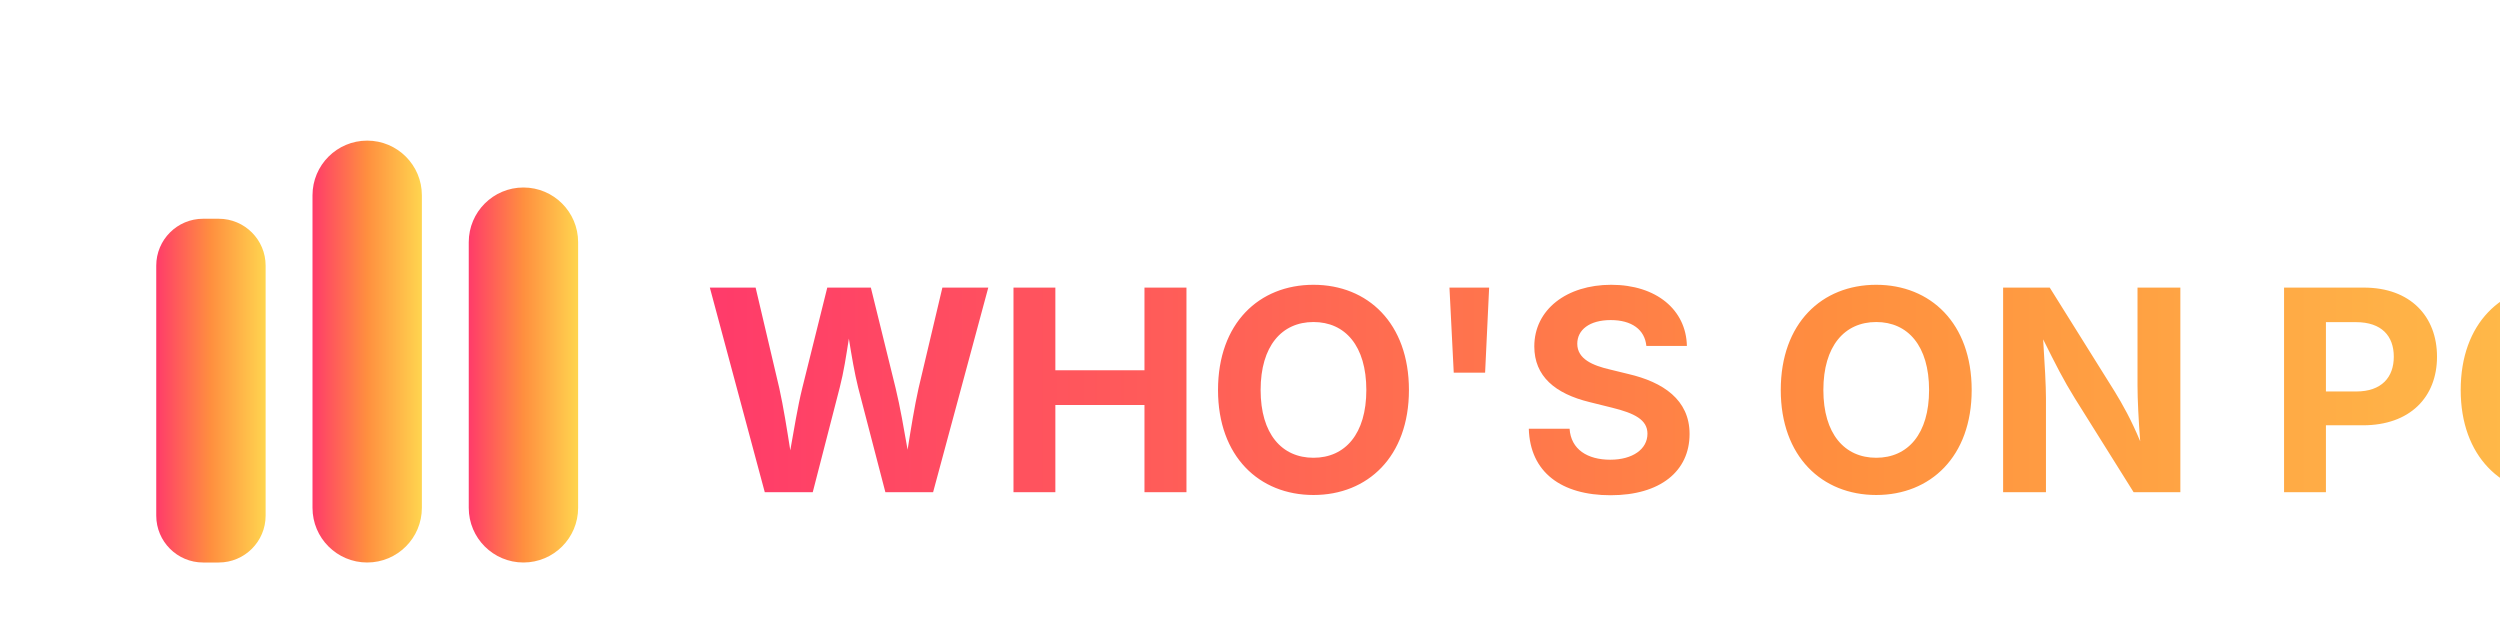
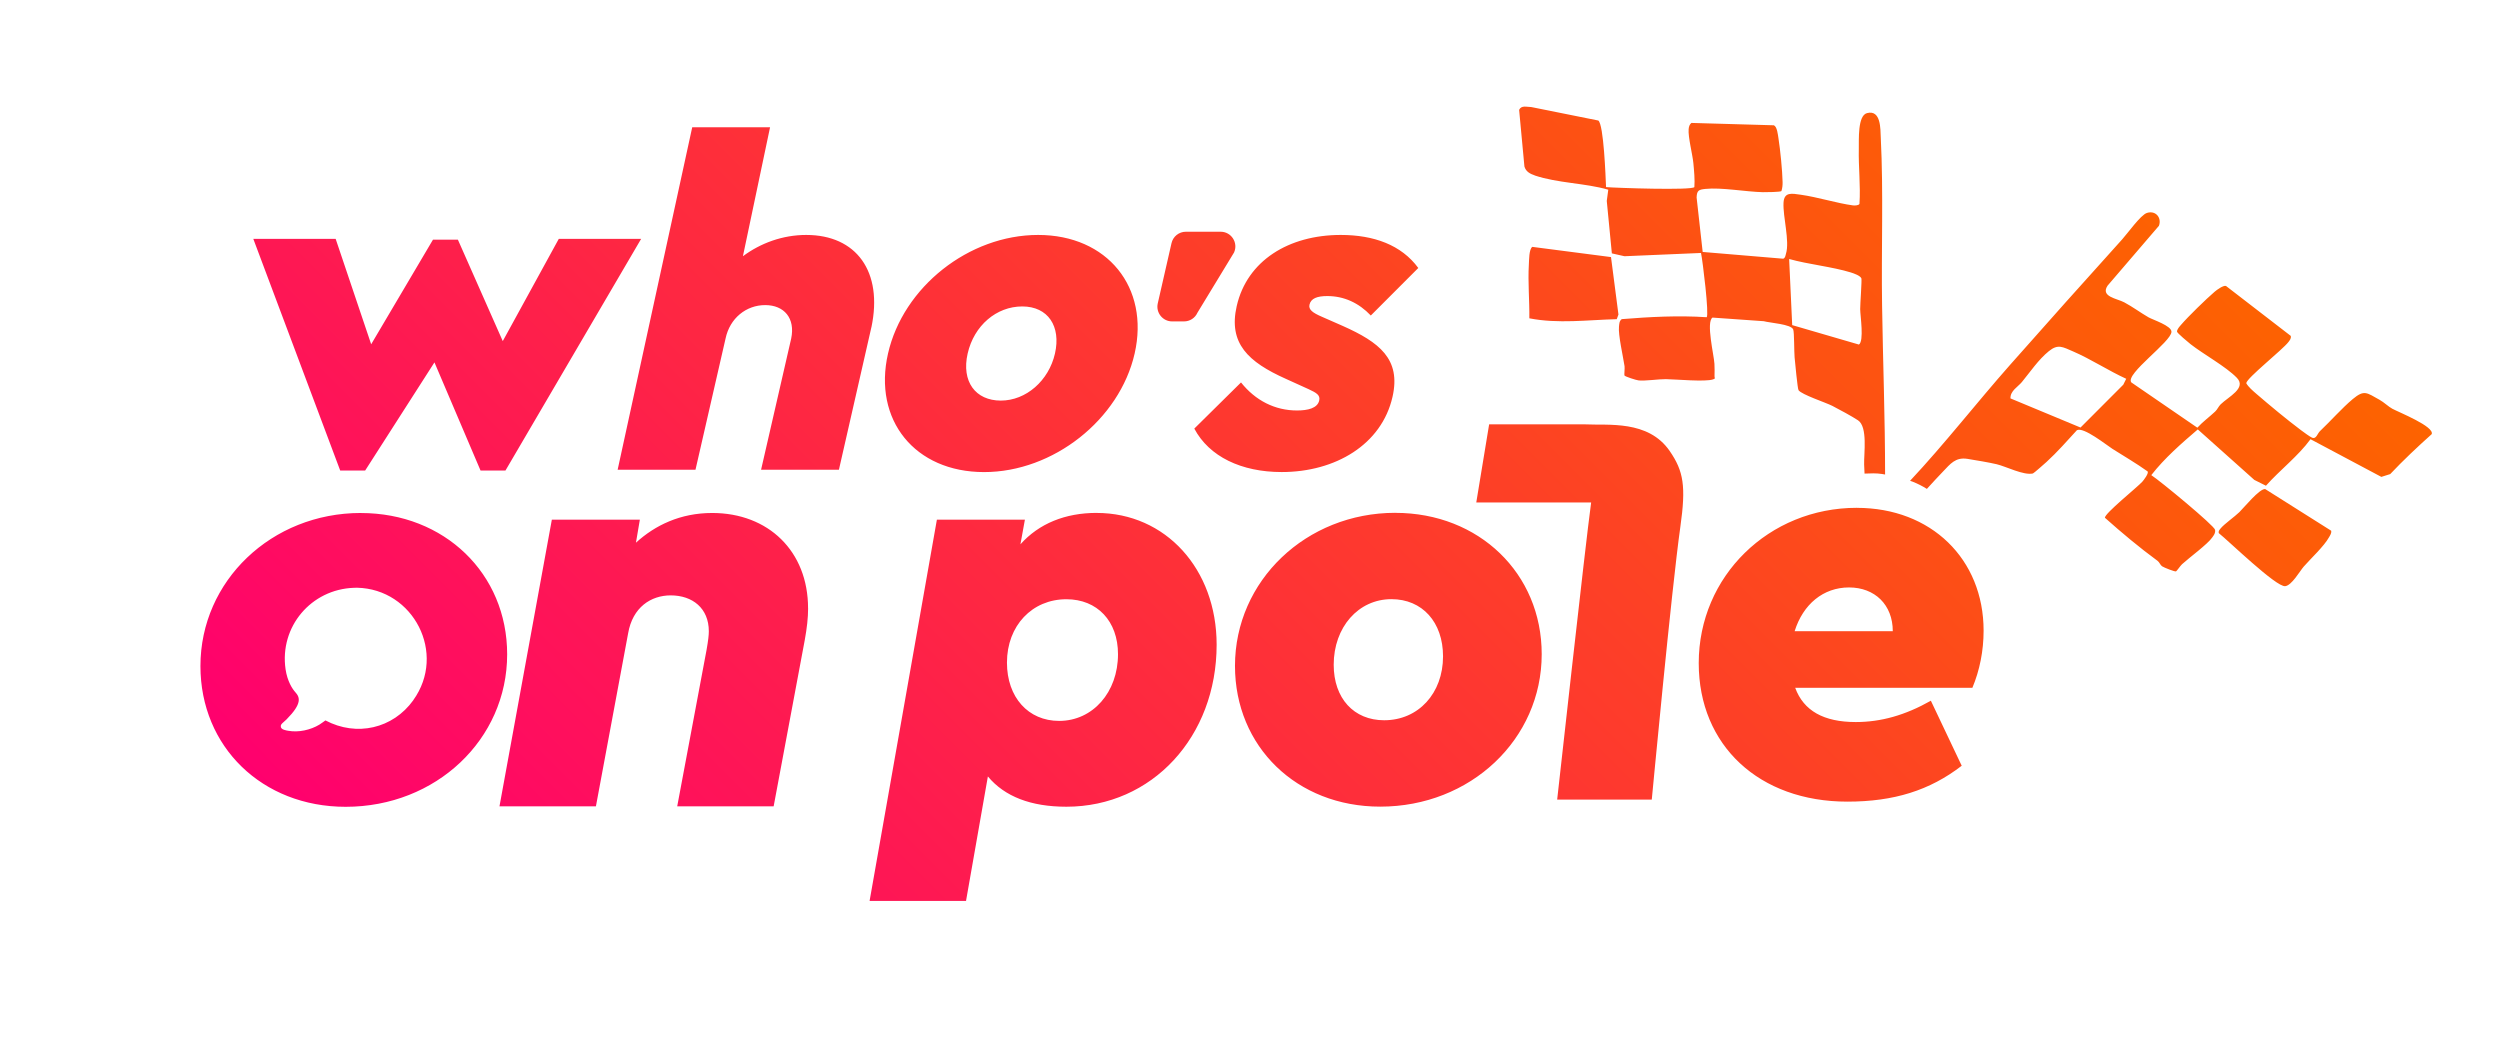
- <svg xmlns="http://www.w3.org/2000/svg" viewBox="0 0 320 80" role="img" aria-label="Who's on Pole logo gradient">
+ <svg xmlns="http://www.w3.org/2000/svg" id="_x31_080_x__x_1080_px_Logo_Set_1" version="1.1" viewBox="0 0 614.4 259.64">
  <defs>
-     <linearGradient id="g" x1="0%" y1="0%" x2="100%" y2="0%">
-       <stop offset="0%" stop-color="#ff3b6a" />
-       <stop offset="50%" stop-color="#ff8f3f" />
-       <stop offset="100%" stop-color="#ffd54f" />
+     <style>
+       .st0 {
+         fill: url(#linear-gradient);
+       }
+     </style>
+     <linearGradient id="linear-gradient" x1="142.3" y1="271.32" x2="452.62" y2="-39" gradientUnits="userSpaceOnUse">
+       <stop offset="0" stop-color="#ff006e" />
+       <stop offset=".36" stop-color="#fe2742" />
+       <stop offset=".79" stop-color="#fd5212" />
+       <stop offset="1" stop-color="#fd6300" />
    </linearGradient>
-     <style>
-       .text { fill: url(#g); font-family: 'Inter', 'Helvetica Neue', Arial, sans-serif; font-weight: 700; font-size: 36px; }
-       .accent { fill: url(#g); }
-     </style>
  </defs>
-   <rect width="320" height="80" fill="none" />
-   <g transform="translate(20,18)">
-     <rect class="accent" x="0" y="10" width="14" height="44" rx="6" />
-     <rect class="accent" x="20" y="0" width="14" height="54" rx="7" />
-     <rect class="accent" x="40" y="6" width="14" height="48" rx="7" />
-     <text class="text" x="70" y="45">WHO'S ON POLE</text>
+   <g id="Text3" data-name="Text">
+     <path class="st0" d="M587.96,100.47c-1.02-.55-2.02-1.58-3.17-2.22-3.16-1.75-3.74-2.53-6.57-.18-2.6,2.17-5.53,5.49-8.07,7.89-.63.6-.91,2.02-1.91,1.62-.5-.2-2.15-1.41-2.71-1.83-3.51-2.63-7.71-6.12-11.05-9-.81-.7-1.92-1.65-2.44-2.57.06-1.23,8.96-8.25,10.37-10.13.34-.46.71-.87.57-1.5l-15.93-12.28c-.67-.17-2.19.92-2.77,1.42-2.06,1.76-6.53,6.11-8.26,8.13-.39.45-.99,1.08-1,1.68,0,.32,2.79,2.66,3.33,3.08,3.24,2.53,8.63,5.46,11.36,8.25,2.5,2.55-2.06,4.68-3.96,6.54-.53.52-.8,1.25-1.34,1.76-1.41,1.33-3.07,2.53-4.39,3.98l-16.24-11.14c-1.52-2.09,9.82-9.95,9.88-12.43.03-1.48-4.56-2.94-5.63-3.55-2.02-1.16-3.86-2.56-5.98-3.69-1.79-.95-5.9-1.38-4.09-4.1l12.62-14.71c.74-1.97-.8-3.85-2.95-3.16-1.54.49-4.78,5.06-6.08,6.49-9.25,10.24-18.52,20.63-27.59,30.89-8.04,9.09-16.16,19.52-24.54,28.45.21.07.42.14.63.22,1.25.49,2.41,1.09,3.5,1.77,1.4-1.55,2.77-3.02,3.97-4.27,1.77-1.84,3.05-3.58,6-3.11,1.92.31,5.38.89,7.19,1.32,2.3.55,6.66,2.8,8.9,2.27.21-.05,2.83-2.37,3.33-2.82,2.63-2.4,5.07-5.19,7.48-7.81,1.61-.9,7.28,3.66,8.73,4.58,2.89,1.83,5.84,3.54,8.64,5.54.36.47-.95,2.14-1.29,2.53-1.17,1.32-9.38,7.89-9.19,8.87,4.14,3.69,8.44,7.29,12.94,10.59.46.34.67,1.04,1.1,1.33.5.33,3.05,1.34,3.42,1.26.15-.03,1.09-1.4,1.49-1.77,1.8-1.65,6.3-4.92,7.44-6.6.42-.61.79-1.02.68-1.84-.13-1.01-13.64-12.16-15.68-13.45,3.24-4.17,7.42-7.8,11.43-11.24l13.89,12.41,2.86,1.43c3.5-3.93,7.9-7.25,10.95-11.43l17.41,9.26,2.18-.69c3.18-3.37,6.68-6.66,10.2-9.82.69-1.88-8.06-5.36-9.65-6.22ZM521.85,94.51l-10.54,10.56-17.22-7.16c-.06-1.87,1.8-2.8,2.8-4.01,2.05-2.49,4.08-5.53,6.64-7.6,2.26-1.83,3.39-1.03,5.96.07,4.23,1.81,8.78,4.78,13.05,6.72l-.7,1.41ZM241.85,116.02c17.01,0,33.3-12.9,37-29.14s-6.7-29.14-23.72-29.14-33.16,12.79-36.89,29.14c-3.73,16.35,6.59,29.14,23.6,29.14ZM237.81,86.88c1.57-6.89,7.08-11.57,13.42-11.57s9.56,4.89,8.04,11.57c-1.52,6.67-7.09,11.57-13.31,11.57s-9.72-4.67-8.15-11.57ZM83.61,115.64l-21.36-56.94h20.24l8.73,25.91,15.19-25.71h6.12l11.03,24.93,13.77-25.13h20.24l-33.35,56.94h-6.12l-11.33-26.58-17.03,26.58h-6.12ZM284.53,74.57l3.38-14.81c.38-1.65,1.84-2.81,3.53-2.81h8.54c2.63,0,4.38,2.71,3.3,5.1l-9,14.81c-.58,1.3-1.87,2.13-3.3,2.13h-2.92c-2.32,0-4.04-2.16-3.53-4.42ZM303.94,75.2c2.54-11.12,12.77-17.46,25.56-17.46,8.12,0,14.9,2.45,19.06,8.12l-11.67,11.68c-2.96-3.11-6.58-4.78-10.7-4.78-2.45,0-4.02.56-4.37,2.11-.28,1.22.77,2,3.1,3l5.05,2.22c8.98,4,14.39,8.12,12.25,17.46-2.66,11.68-14,18.46-27.23,18.46-9.9,0-17.82-3.78-21.48-10.68l11.48-11.34c3.55,4.45,8.33,6.89,13.77,6.89,2.67,0,5.02-.56,5.45-2.45.3-1.33-.68-1.89-2.59-2.78l-5.64-2.56c-9.18-4.12-14.15-8.67-12.04-17.9ZM377.16,43.12c5.78,1.92,12.27,1.84,18.09,3.5l-.37,2.76,1.25,12.89,3.1.7,18.81-.8c.41,1.88,2.05,15.34,1.38,15.79-6.96-.46-13.94-.09-20.86.47-.63.49-.6,1.15-.68,1.84-.22,1.98,1.02,7.41,1.37,9.73.08.56-.12,2.16-.02,2.29.23.29,2.86,1.13,3.46,1.2,1.5.19,5.02-.34,6.72-.31,2.52.04,9.66.71,11.59.06.69-.23.35-.33.36-.76.03-.94.03-2.13-.02-3.06-.11-2.14-2.1-10.22-.48-11.37l12.61.89c1.43.41,6.73.72,7.23,2.03.28.75.21,5.52.34,6.85.11,1.1.72,7.75.97,8.08.8,1.1,6.64,3,8.31,3.85,1.59.81,4.88,2.6,6.3,3.54,2.44,1.62,1.43,8.13,1.51,10.88.02.68.06,1.43.1,2.22,1.43-.06,2.87-.13,4.32.1.24.04.49.09.73.13,0-13.81-.53-27.74-.74-41.56-.21-13.58.36-27.74-.32-41.24-.1-2.05.09-6.94-3.39-6.02-2.34.62-1.96,6.65-2.01,8.77-.1,4.51.46,9.04.16,13.55-.22.39-1.18.41-1.59.36-4-.54-8.68-2.04-12.81-2.62-2.21-.31-4.12-.76-4.26,1.96-.18,3.46,1.56,9.42.6,12.54-.13.44-.18,1.1-.7,1.22l-19.77-1.66-1.49-13.38c.06-1.76.55-1.94,2.14-2.11,3.92-.42,9.99.71,14.13.8.66.02,4.39-.03,4.57-.27.23-.69.31-1.48.29-2.21-.06-2.83-.57-7.96-1.02-10.8-.14-.88-.32-2.79-1.12-3.16l-20.28-.58c-.48.41-.62.96-.67,1.55-.17,1.87.95,6.15,1.16,8.31.18,1.88.39,4.07.25,5.91-.65.84-19.26.21-21.71,0-.1-2.39-.56-15.39-1.9-16.36l-16.47-3.31c-1.1-.01-2.44-.5-2.99.69l1.3,13.91c.35,1.26,1.38,1.81,2.57,2.21ZM454.89,66.97c.73.23,2.24.75,2.56,1.42.16.35-.3,6.37-.29,7.59.02,1.68.99,7.83-.31,8.7l-16.4-4.78-.75-16.25c4.76,1.34,10.57,1.89,15.2,3.32ZM375.85,78.23c.06-4.36-.38-8.84-.12-13.19.07-1.09.02-3.78.85-4.37l19.34,2.51,1.83,14.12-.42,1.14c-7.16.18-14.38,1.18-21.47-.21ZM88.67,126.07c-21.91,0-39.41,16.67-39.41,37.62,0,19.84,15.16,34.59,35.69,34.59,22.19,0,39.69-16.54,39.69-37.48,0-19.84-15.43-34.72-35.96-34.72ZM101.58,172.08c-5.02,6.99-13.94,9.03-21.6,4.97-.5.33-.96.72-1.48,1.03-2.19,1.33-5.16,1.98-7.69,1.51-.55-.1-1.64-.26-1.78-.9-.1-.46.09-.68.39-.98.31-.31.71-.61,1.02-.93,3.82-3.87,3.31-5.38,2.12-6.69-.71-.78-1.95-2.68-2.38-5.61-1.52-10.45,6.28-19.65,16.78-20.02l.77-.02c13.92.29,22.09,16.16,13.84,27.63ZM342.92,126.03c-21.91,0-39.41,16.67-39.41,37.62,0,19.84,15.16,34.59,35.69,34.59,22.19,0,39.69-16.54,39.69-37.48,0-19.84-15.43-34.72-35.96-34.72ZM340.17,177.01c-7.44,0-12.4-5.37-12.4-13.64,0-9.23,6.06-16.12,14.19-16.12,7.58,0,12.68,5.65,12.68,14.05,0,9.09-6.06,15.71-14.47,15.71ZM269.52,126.05c-7.72,0-14.19,2.62-18.74,7.72l1.1-6.06h-21.63l-16.54,93.7h23.7l5.37-30.59c4.13,4.96,10.61,7.44,19.29,7.44,21.08,0,36.93-17.22,36.93-39.82,0-18.6-12.54-32.38-29.49-32.38ZM260.29,177.17c-7.58,0-12.82-5.79-12.82-14.33,0-9.09,6.2-15.57,14.61-15.57,7.58,0,12.68,5.37,12.68,13.5,0,9.37-6.2,16.4-14.47,16.4ZM410.34,110.83c3.45,5,4.02,8.72,2.63,18.59-2.23,15.88-6.97,66.64-7.03,67.09h-23.25c.07-.45,6.9-62.45,8.35-73.03h-28.23s3.16-19.19,3.16-19.19h23.62c5.57.3,15.45-1.14,20.75,6.54ZM198.6,149.49c0,2.34-.28,4.82-.83,7.85l-7.64,40.83h-23.7l7.22-38.48c.41-2.34.55-3.58.55-4.55,0-5.65-4-8.82-9.37-8.82-4.82,0-9.37,2.89-10.47,9.37l-7.91,42.48h-23.7l12.87-70.45h21.63l-.96,5.65c4.69-4.27,10.89-7.3,18.74-7.3,13.78,0,23.56,9.37,23.56,23.42ZM456.34,124.8c-21.63,0-38.86,16.81-38.86,38.17,0,20.26,14.88,34.04,36.52,34.04,11.44,0,20.26-2.76,28.11-8.82l-7.58-15.98c-6.34,3.58-12.26,5.24-18.46,5.24-7.85,0-12.81-2.76-14.88-8.41h43.54c1.79-4.27,2.76-9.09,2.76-14.05,0-17.64-12.95-30.18-31.14-30.18ZM441.05,155.12c2.07-6.61,7.03-10.75,13.37-10.75s10.75,4.27,10.75,10.75h-24.11ZM214.15,80.43l-7.98,35.02h-19.13l7.4-32.24c1.05-5-1.72-8.23-6.39-8.23s-8.69,3.22-9.74,8.23l-7.39,32.24h-19.13l18.33-84.17h19.13l-6.67,31.69c4.35-3.23,9.77-5.23,15.56-5.23,12.34,0,18.9,9.01,16.02,22.69ZM572.9,130.41c.16.57-.24,1.13-.51,1.61-1.21,2.21-4.5,5.25-6.22,7.22-.98,1.12-2.94,4.64-4.57,4.82-2.22.23-13.89-11.12-16.3-13.03-.16-.49.15-.79.42-1.14.91-1.12,3.5-2.92,4.63-4.03,1.14-1.12,4.95-5.81,6.34-5.67l16.19,10.22Z" />
  </g>
</svg>
